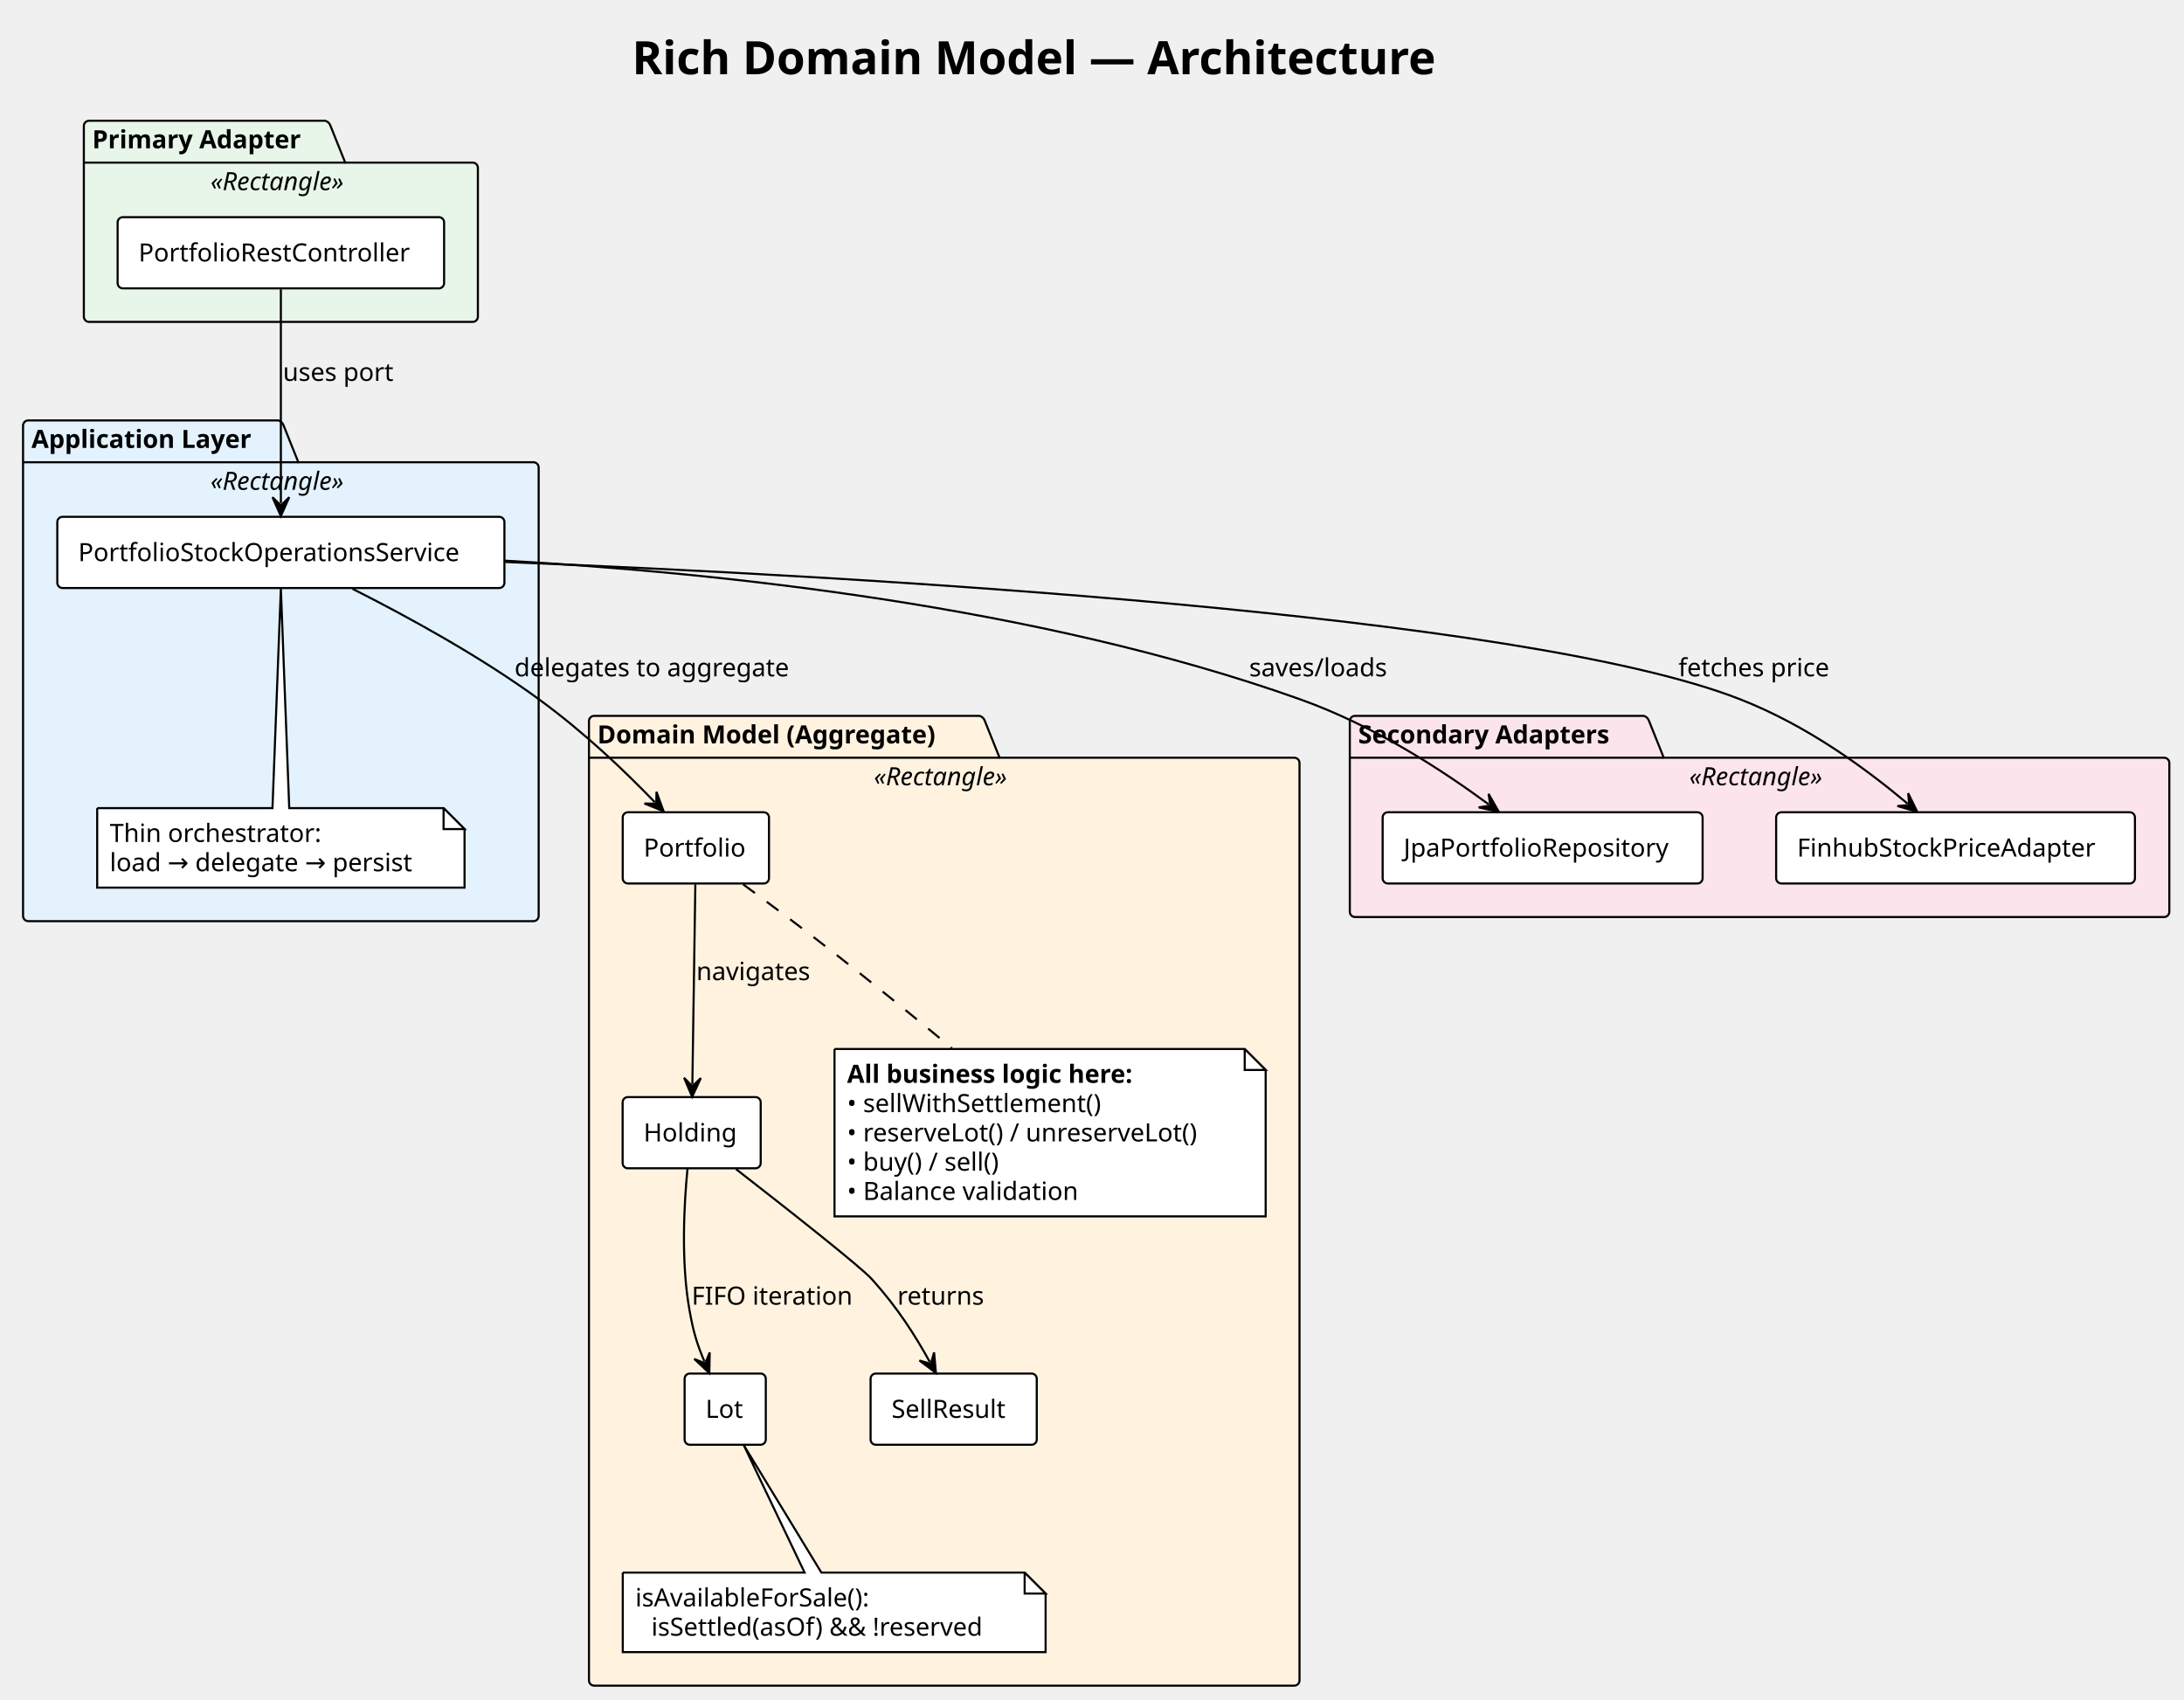
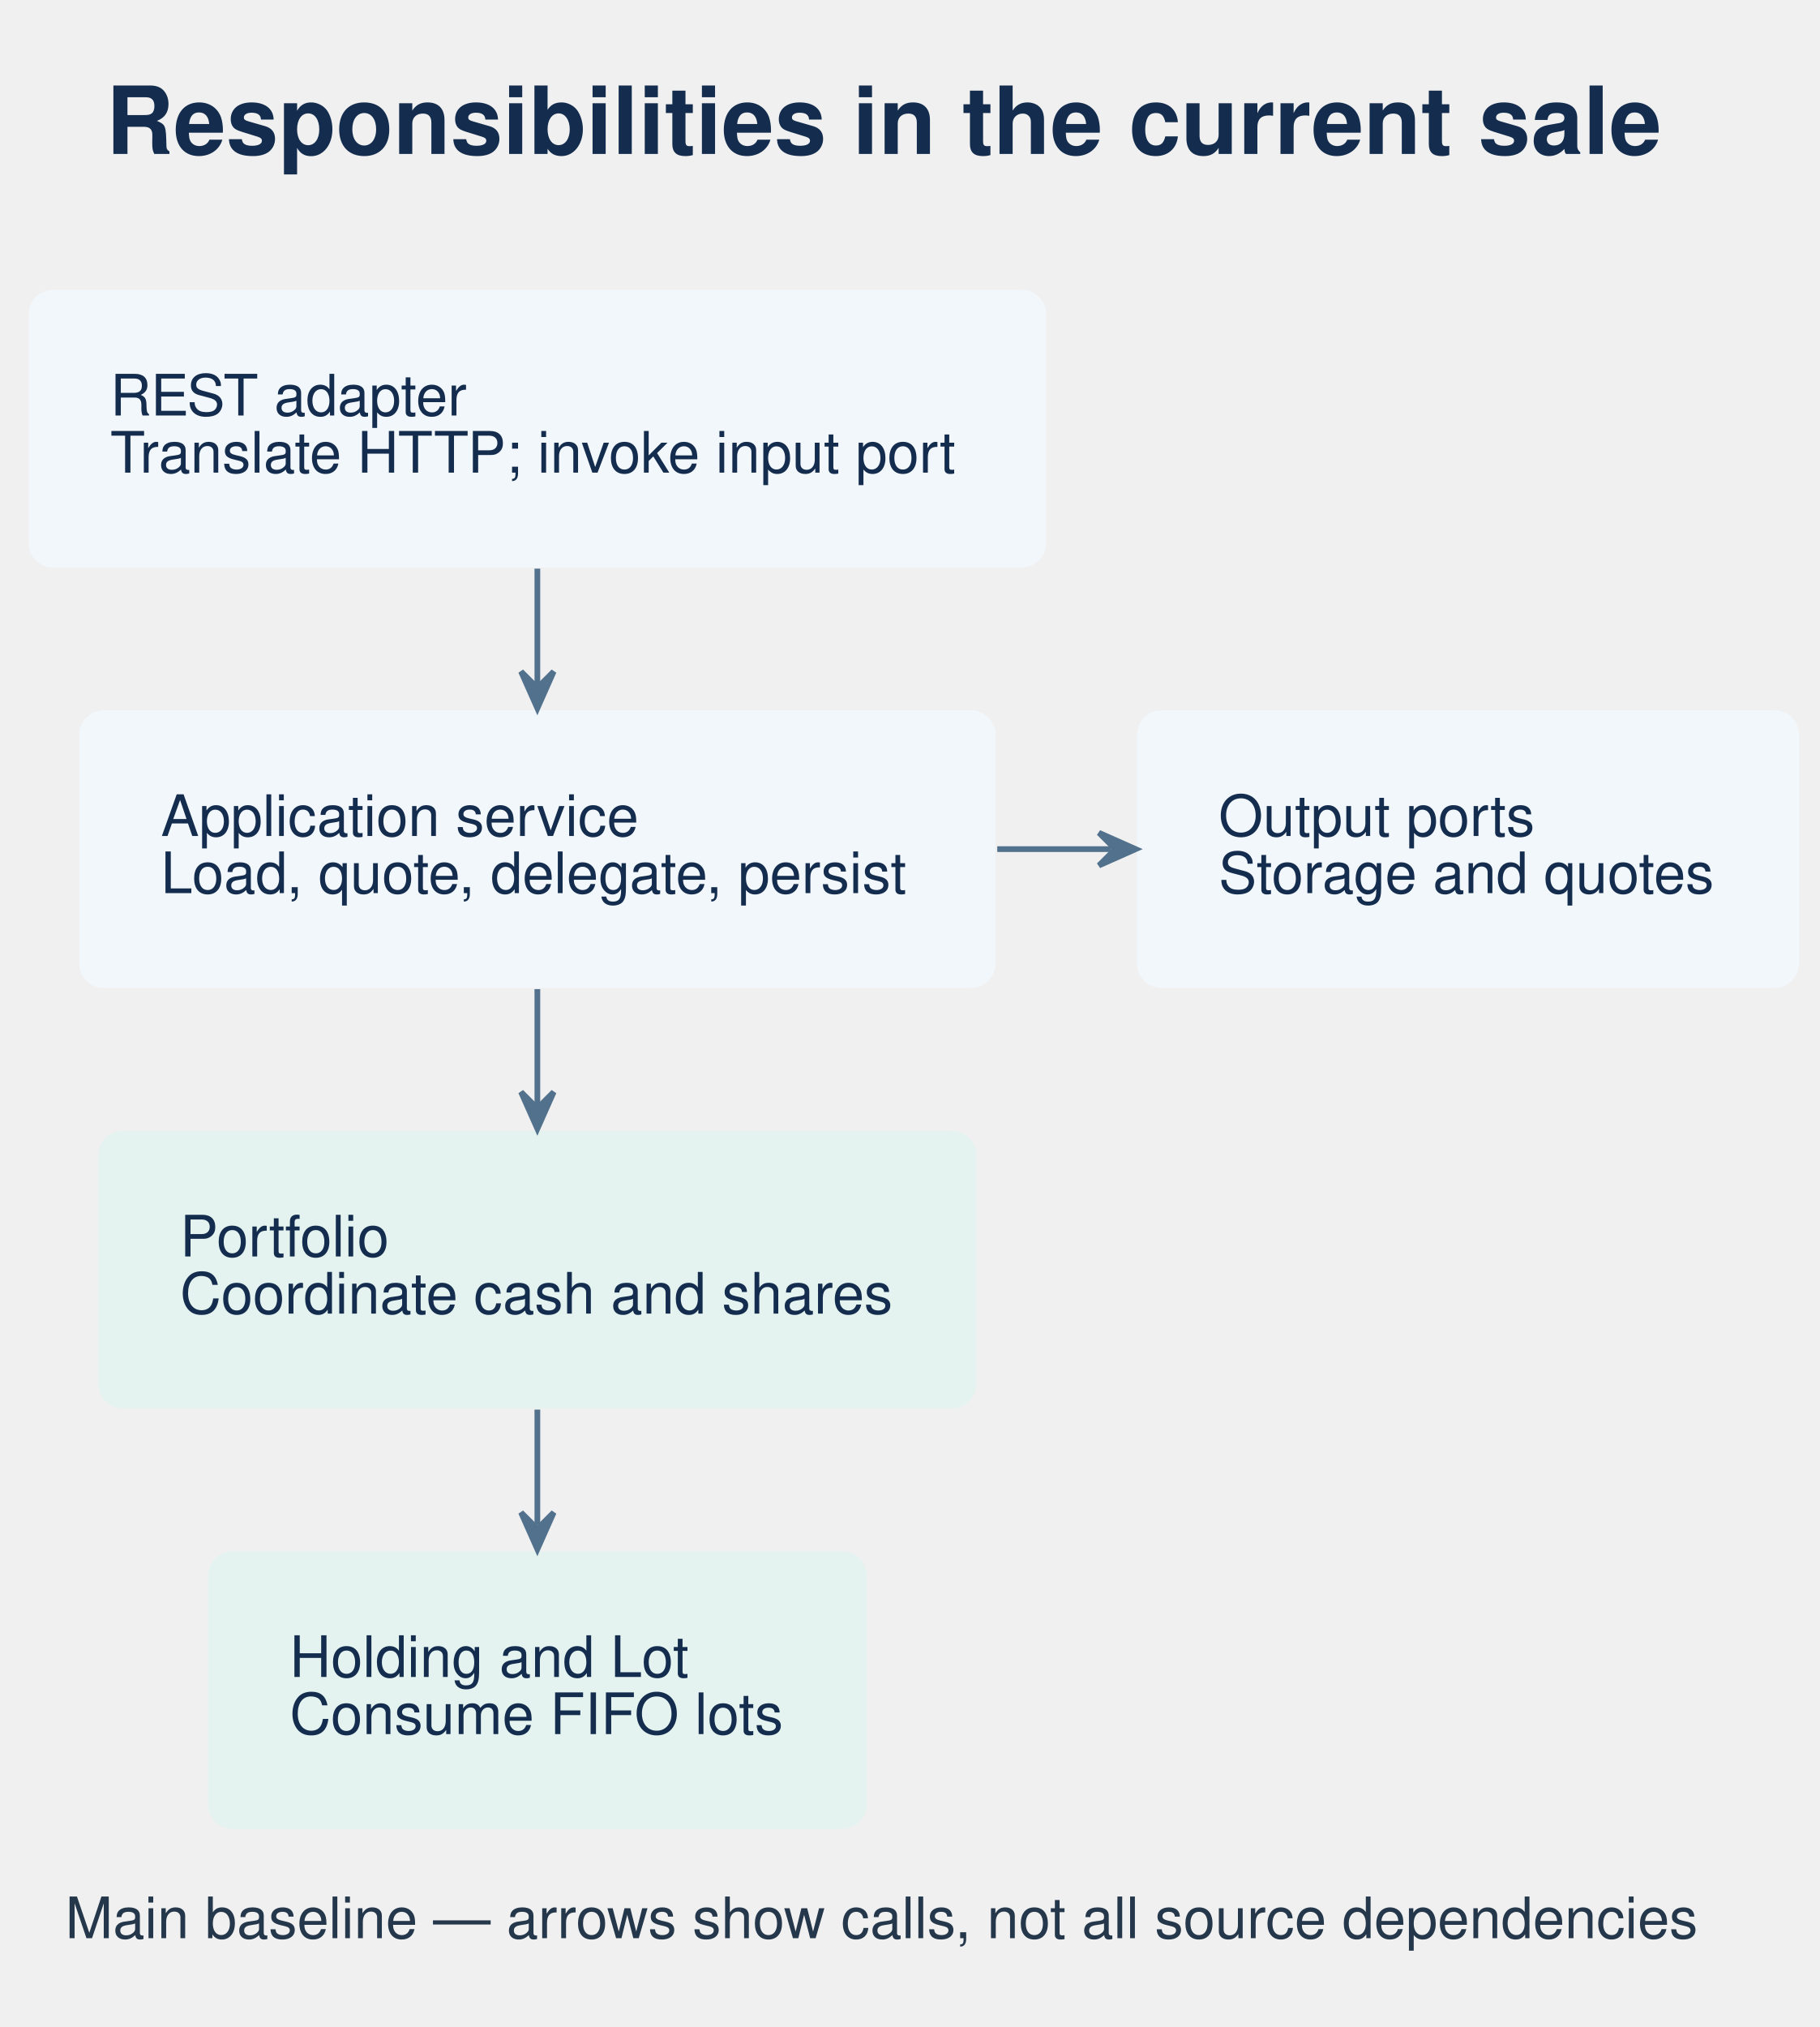
- <svg xmlns="http://www.w3.org/2000/svg" contentStyleType="text/css" data-diagram-type="DESCRIPTION" height="811px" preserveAspectRatio="none" style="width:1042px;height:811px;background:#FFFFFF;" version="1.1" viewBox="0 0 1042 811" width="1042px" zoomAndPan="magnify">
+ <svg xmlns="http://www.w3.org/2000/svg" contentStyleType="text/css" data-diagram-type="DESCRIPTION" height="931.875px" preserveAspectRatio="none" style="width:836px;height:931px;background:#FFFFFF;" version="1.1" viewBox="0 0 836 931" width="836.25px" zoomAndPan="magnify">
  <defs />
  <g>
-     <g class="title" data-source-line="4">
-       <text fill="#000000" font-family="Verdana" font-size="22" font-weight="bold" lengthAdjust="spacing" textLength="429.935" x="301.533" y="35.421">Rich Domain Model — Architecture</text>
+     <text fill="#142D4E" font-family="Helvetica" font-size="43.125" font-weight="bold" lengthAdjust="spacing" textLength="714.153" x="48.633" y="70.707">Responsibilities in the current sale</text>
+     <g class="entity" data-entity="H" data-source-line="4" data-uid="ent0002" id="entity_H">
+       <rect fill="#F2F7FC" height="127.5" rx="11.25" ry="11.25" width="467.455" x="13.125" y="133.125" />
+       <text fill="#142D4E" font-family="Helvetica" font-size="26.25" lengthAdjust="spacing" textLength="166.331" x="50.625" y="190.838">REST adapter</text>
+       <text fill="#142D4E" font-family="Helvetica" font-size="26.25" lengthAdjust="spacing" textLength="392.455" x="50.625" y="217.088">Translate HTTP; invoke input port</text>
    </g>
-     <g class="cluster" data-qualified-name="Primary Adapter" data-source-line="6" id="ent0002">
-       <path d="M42.5,57.609 L155.203,57.609 A3.75,3.75 0 0 1 157.703,60.109 L164.703,77.578 L225.5,77.578 A2.5,2.5 0 0 1 228,80.078 L228,151.079 A2.5,2.5 0 0 1 225.5,153.579 L42.5,153.579 A2.5,2.5 0 0 1 40,151.079 L40,60.109 A2.5,2.5 0 0 1 42.5,57.609" fill="#E8F5E9" style="stroke:#000000;stroke-width:1;" />
-       <line style="stroke:#000000;stroke-width:1;" x1="40" x2="164.703" y1="77.578" y2="77.578" />
-       <text fill="#000000" font-family="Verdana" font-size="12" font-weight="bold" lengthAdjust="spacing" textLength="111.703" x="44" y="70.748">Primary Adapter</text>
-       <text fill="#000000" font-family="Verdana" font-size="12" font-style="italic" lengthAdjust="spacing" textLength="75.129" x="100.436" y="90.717">«Rectangle»</text>
+     <g class="entity" data-entity="S" data-source-line="5" data-uid="ent0003" id="entity_S">
+       <rect fill="#F2F7FC" height="127.5" rx="11.25" ry="11.25" width="420.877" x="36.413" y="326.25" />
+       <text fill="#142D4E" font-family="Helvetica" font-size="26.25" lengthAdjust="spacing" textLength="218.857" x="73.912" y="383.963">Application service</text>
+       <text fill="#142D4E" font-family="Helvetica" font-size="26.25" lengthAdjust="spacing" textLength="345.877" x="73.912" y="410.213">Load, quote, delegate, persist</text>
    </g>
-     <g class="cluster" data-qualified-name="Application Layer" data-source-line="10" id="ent0004">
-       <path d="M13.5,200.579 L132.842,200.579 A3.75,3.75 0 0 1 135.342,203.079 L142.342,220.548 L254.5,220.548 A2.5,2.5 0 0 1 257,223.048 L257,436.999 A2.5,2.5 0 0 1 254.5,439.499 L13.5,439.499 A2.5,2.5 0 0 1 11,436.999 L11,203.079 A2.5,2.5 0 0 1 13.5,200.579" fill="#E3F2FD" style="stroke:#000000;stroke-width:1;" />
-       <line style="stroke:#000000;stroke-width:1;" x1="11" x2="142.342" y1="220.548" y2="220.548" />
-       <text fill="#000000" font-family="Verdana" font-size="12" font-weight="bold" lengthAdjust="spacing" textLength="118.342" x="15" y="213.718">Application Layer</text>
-       <text fill="#000000" font-family="Verdana" font-size="12" font-style="italic" lengthAdjust="spacing" textLength="75.129" x="100.436" y="233.687">«Rectangle»</text>
+     <g class="entity" data-entity="P" data-source-line="6" data-uid="ent0004" id="entity_P">
+       <rect fill="#E4F3EF" height="127.5" rx="11.25" ry="11.25" width="403.33" x="45.188" y="519.375" />
+       <text fill="#142D4E" font-family="Helvetica" font-size="26.25" lengthAdjust="spacing" textLength="96.297" x="82.688" y="577.088">Portfolio</text>
+       <text fill="#142D4E" font-family="Helvetica" font-size="26.25" lengthAdjust="spacing" textLength="328.33" x="82.688" y="603.338">Coordinate cash and shares</text>
    </g>
-     <g class="cluster" data-qualified-name="Domain Model .Aggregate." data-source-line="18" id="ent0009">
-       <path d="M283.5,341.549 L467.4,341.549 A3.75,3.75 0 0 1 469.9,344.049 L476.9,361.518 L617.5,361.518 A2.5,2.5 0 0 1 620,364.018 L620,801.749 A2.5,2.5 0 0 1 617.5,804.249 L283.5,804.249 A2.5,2.5 0 0 1 281,801.749 L281,344.049 A2.5,2.5 0 0 1 283.5,341.549" fill="#FFF3E0" style="stroke:#000000;stroke-width:1;" />
-       <line style="stroke:#000000;stroke-width:1;" x1="281" x2="476.9" y1="361.518" y2="361.518" />
-       <text fill="#000000" font-family="Verdana" font-size="12" font-weight="bold" lengthAdjust="spacing" textLength="182.9" x="285" y="354.688">Domain Model (Aggregate)</text>
-       <text fill="#000000" font-family="Verdana" font-size="12" font-style="italic" lengthAdjust="spacing" textLength="75.129" x="416.935" y="374.657">«Rectangle»</text>
+     <g class="entity" data-entity="L" data-source-line="7" data-uid="ent0005" id="entity_L">
+       <rect fill="#E4F3EF" height="127.5" rx="11.25" ry="11.25" width="302.56" x="95.569" y="712.5" />
+       <text fill="#142D4E" font-family="Helvetica" font-size="26.25" lengthAdjust="spacing" textLength="183.891" x="133.069" y="770.213">Holding and Lot</text>
+       <text fill="#142D4E" font-family="Helvetica" font-size="26.25" lengthAdjust="spacing" textLength="227.56" x="133.069" y="796.463">Consume FIFO lots</text>
    </g>
-     <g class="cluster" data-qualified-name="Secondary Adapters" data-source-line="38" id="ent0020">
-       <path d="M646.5,341.549 L784.287,341.549 A3.75,3.75 0 0 1 786.787,344.049 L793.787,361.518 L1032.5,361.518 A2.5,2.5 0 0 1 1035,364.018 L1035,435.019 A2.5,2.5 0 0 1 1032.5,437.519 L646.5,437.519 A2.5,2.5 0 0 1 644,435.019 L644,344.049 A2.5,2.5 0 0 1 646.5,341.549" fill="#FCE4EC" style="stroke:#000000;stroke-width:1;" />
-       <line style="stroke:#000000;stroke-width:1;" x1="644" x2="793.787" y1="361.518" y2="361.518" />
-       <text fill="#000000" font-family="Verdana" font-size="12" font-weight="bold" lengthAdjust="spacing" textLength="136.787" x="648" y="354.688">Secondary Adapters</text>
-       <text fill="#000000" font-family="Verdana" font-size="12" font-style="italic" lengthAdjust="spacing" textLength="75.129" x="805.936" y="374.657">«Rectangle»</text>
+     <g class="entity" data-entity="O" data-source-line="8" data-uid="ent0006" id="entity_O">
+       <rect fill="#F2F7FC" height="127.5" rx="11.25" ry="11.25" width="304.136" x="522.281" y="326.25" />
+       <text fill="#142D4E" font-family="Helvetica" font-size="26.25" lengthAdjust="spacing" textLength="144.452" x="559.781" y="383.963">Output ports</text>
+       <text fill="#142D4E" font-family="Helvetica" font-size="26.25" lengthAdjust="spacing" textLength="229.136" x="559.781" y="410.213">Storage and quotes</text>
    </g>
-     <g class="entity" data-qualified-name="Primary Adapter.ctrl" data-source-line="7" id="ent0003">
-       <rect fill="#FFFFFF" height="33.969" rx="2.5" ry="2.5" style="stroke:#000000;stroke-width:1;" width="155.762" x="56.12" y="103.609" />
-       <text fill="#000000" font-family="Verdana" font-size="12" lengthAdjust="spacing" textLength="135.762" x="66.12" y="124.748">PortfolioRestController</text>
+     <g class="link" data-entity-1="H" data-entity-2="S" data-source-line="9" data-uid="lnk7" id="link_H_S">
+       <path d="M246.844,261.188 C246.844,281.812 246.844,293.4 246.844,314.062" fill="none" id="H-to-S" style="stroke:#52718D;stroke-width:2.625;" />
+       <polygon fill="#52718D" points="246.844,325.312,254.344,308.438,246.844,315.938,239.344,308.438,246.844,325.312" style="stroke:#52718D;stroke-width:2.625;" />
    </g>
-     <g class="entity" data-qualified-name="Application Layer.svc" data-source-line="11" id="ent0005">
-       <rect fill="#FFFFFF" height="33.969" rx="2.5" ry="2.5" style="stroke:#000000;stroke-width:1;" width="213.324" x="27.34" y="246.579" />
-       <text fill="#000000" font-family="Verdana" font-size="12" lengthAdjust="spacing" textLength="193.324" x="37.34" y="267.718">PortfolioStockOperationsService</text>
+     <g class="link" data-entity-1="S" data-entity-2="P" data-source-line="10" data-uid="lnk8" id="link_S_P">
+       <path d="M246.844,454.312 C246.844,474.938 246.844,486.525 246.844,507.188" fill="none" id="S-to-P" style="stroke:#52718D;stroke-width:2.625;" />
+       <polygon fill="#52718D" points="246.844,518.438,254.344,501.562,246.844,509.062,239.344,501.562,246.844,518.438" style="stroke:#52718D;stroke-width:2.625;" />
    </g>
-     <g class="entity" data-qualified-name="Application Layer.GMN6" data-source-line="13" id="ent0007">
-       <path d="M46.37,385.559 L46.37,423.497 A0,0 0 0 0 46.37,423.497 L221.636,423.497 A0,0 0 0 0 221.636,423.497 L221.636,395.559 L211.636,385.559 L138,385.559 L134,280.779 L130,385.559 L46.37,385.559 A0,0 0 0 0 46.37,385.559" fill="#FFFFFF" style="stroke:#000000;stroke-width:1;" />
-       <path d="M211.636,385.559 L211.636,395.559 L221.636,395.559 L211.636,385.559" fill="#FFFFFF" style="stroke:#000000;stroke-width:1;" />
-       <text fill="#000000" font-family="Verdana" font-size="12" lengthAdjust="spacing" textLength="107.818" x="52.37" y="401.698">Thin orchestrator:</text>
-       <text fill="#000000" font-family="Verdana" font-size="12" lengthAdjust="spacing" textLength="154.266" x="52.37" y="415.667">load → delegate → persist</text>
+     <g class="link" data-entity-1="P" data-entity-2="L" data-source-line="11" data-uid="lnk9" id="link_P_L">
+       <path d="M246.844,647.438 C246.844,668.062 246.844,679.65 246.844,700.312" fill="none" id="P-to-L" style="stroke:#52718D;stroke-width:2.625;" />
+       <polygon fill="#52718D" points="246.844,711.562,254.344,694.688,246.844,702.188,239.344,694.688,246.844,711.562" style="stroke:#52718D;stroke-width:2.625;" />
    </g>
-     <g class="entity" data-qualified-name="Domain Model .Aggregate..portfolio" data-source-line="19" id="ent0010">
-       <rect fill="#FFFFFF" height="33.969" rx="2.5" ry="2.5" style="stroke:#000000;stroke-width:1;" width="69.793" x="297.1" y="387.549" />
-       <text fill="#000000" font-family="Verdana" font-size="12" lengthAdjust="spacing" textLength="49.793" x="307.1" y="408.688">Portfolio</text>
+     <g class="link" data-entity-1="S" data-entity-2="O" data-source-line="12" data-uid="lnk10" id="link_S_O">
+       <path d="M458.1,390 C479.55,390 489.788,390 510.45,390" fill="none" id="S-to-O" style="stroke:#52718D;stroke-width:2.625;" />
+       <polygon fill="#52718D" points="521.7,390,504.825,382.5,512.325,390,504.825,397.5,521.7,390" style="stroke:#52718D;stroke-width:2.625;" />
    </g>
-     <g class="entity" data-qualified-name="Domain Model .Aggregate..holding" data-source-line="20" id="ent0011">
-       <rect fill="#FFFFFF" height="33.969" rx="2.5" ry="2.5" style="stroke:#000000;stroke-width:1;" width="65.873" x="297.06" y="523.439" />
-       <text fill="#000000" font-family="Verdana" font-size="12" lengthAdjust="spacing" textLength="45.873" x="307.06" y="544.578">Holding</text>
-     </g>
-     <g class="entity" data-qualified-name="Domain Model .Aggregate..lot" data-source-line="21" id="ent0012">
-       <rect fill="#FFFFFF" height="33.969" rx="2.5" ry="2.5" style="stroke:#000000;stroke-width:1;" width="38.732" x="326.63" y="655.339" />
-       <text fill="#000000" font-family="Verdana" font-size="12" lengthAdjust="spacing" textLength="18.732" x="336.63" y="676.478">Lot</text>
-     </g>
-     <g class="entity" data-qualified-name="Domain Model .Aggregate..result" data-source-line="22" id="ent0013">
-       <rect fill="#FFFFFF" height="33.969" rx="2.5" ry="2.5" style="stroke:#000000;stroke-width:1;" width="79.285" x="415.36" y="655.339" />
-       <text fill="#000000" font-family="Verdana" font-size="12" lengthAdjust="spacing" textLength="59.285" x="425.36" y="676.478">SellResult</text>
-     </g>
-     <g class="entity" data-qualified-name="Domain Model .Aggregate..GMN14" data-source-line="25" id="ent0015">
-       <path d="M398.15,500.499 L398.15,580.343 L603.855,580.343 L603.855,510.499 L593.855,500.499 L398.15,500.499" fill="#FFFFFF" style="stroke:#000000;stroke-width:1;" />
-       <path d="M593.855,500.499 L593.855,510.499 L603.855,510.499 L593.855,500.499" fill="#FFFFFF" style="stroke:#000000;stroke-width:1;" />
-       <text fill="#000000" font-family="Verdana" font-size="12" font-weight="bold" lengthAdjust="spacing" textLength="157.113" x="404.15" y="516.638">All business logic here:</text>
-       <text fill="#000000" font-family="Verdana" font-size="12" lengthAdjust="spacing" textLength="134.578" x="404.15" y="530.607">• sellWithSettlement()</text>
-       <text fill="#000000" font-family="Verdana" font-size="12" lengthAdjust="spacing" textLength="184.705" x="404.15" y="544.576">• reserveLot() / unreserveLot()</text>
-       <text fill="#000000" font-family="Verdana" font-size="12" lengthAdjust="spacing" textLength="83.918" x="404.15" y="558.544">• buy() / sell()</text>
-       <text fill="#000000" font-family="Verdana" font-size="12" lengthAdjust="spacing" textLength="121.647" x="404.15" y="572.513">• Balance validation</text>
-     </g>
-     <g class="entity" data-qualified-name="Domain Model .Aggregate..GMN17" data-source-line="33" id="ent0018">
-       <path d="M297.13,750.309 L297.13,788.247 A0,0 0 0 0 297.13,788.247 L498.868,788.247 A0,0 0 0 0 498.868,788.247 L498.868,760.309 L488.868,750.309 L391.89,750.309 L354.82,689.439 L383.89,750.309 L297.13,750.309 A0,0 0 0 0 297.13,750.309" fill="#FFFFFF" style="stroke:#000000;stroke-width:1;" />
-       <path d="M488.868,750.309 L488.868,760.309 L498.868,760.309 L488.868,750.309" fill="#FFFFFF" style="stroke:#000000;stroke-width:1;" />
-       <text fill="#000000" font-family="Verdana" font-size="12" lengthAdjust="spacing" textLength="122.877" x="303.13" y="766.448">isAvailableForSale():</text>
-       <text fill="#000000" font-family="Verdana" font-size="12" lengthAdjust="spacing" textLength="173.109" x="310.759" y="780.417">isSettled(asOf) &amp;&amp; !reserved</text>
-     </g>
-     <g class="entity" data-qualified-name="Secondary Adapters.repo" data-source-line="39" id="ent0021">
-       <rect fill="#FFFFFF" height="33.969" rx="2.5" ry="2.5" style="stroke:#000000;stroke-width:1;" width="152.65" x="659.67" y="387.549" />
-       <text fill="#000000" font-family="Verdana" font-size="12" lengthAdjust="spacing" textLength="132.65" x="669.67" y="408.688">JpaPortfolioRepository</text>
-     </g>
-     <g class="entity" data-qualified-name="Secondary Adapters.price" data-source-line="40" id="ent0022">
-       <rect fill="#FFFFFF" height="33.969" rx="2.5" ry="2.5" style="stroke:#000000;stroke-width:1;" width="171.184" x="847.41" y="387.549" />
-       <text fill="#000000" font-family="Verdana" font-size="12" lengthAdjust="spacing" textLength="151.184" x="857.41" y="408.688">FinhubStockPriceAdapter</text>
-     </g>
-     <g class="link" data-entity-1="ent0010" data-entity-2="ent0015" data-link-type="association" data-source-line="25" id="lnk16">
-       <path d="M354.53,421.919 C367.63,431.549 384.38,444.039 399,455.499 C417.23,469.789 436.95,485.859 454.15,500.089" fill="none" id="portfolio-GMN14" style="stroke:#000000;stroke-width:1;stroke-dasharray:7,7;" />
-     </g>
-     <g class="link" data-entity-1="ent0003" data-entity-2="ent0005" data-link-type="dependency" data-source-line="43" id="lnk23">
-       <path d="M134,138.039 C134,165.199 134,213.129 134,240.219" fill="none" id="ctrl-to-svc" style="stroke:#000000;stroke-width:1;" />
-       <polygon fill="#000000" points="134,246.219,138,237.219,134,241.219,130,237.219,134,246.219" style="stroke:#000000;stroke-width:1;" />
-       <text fill="#000000" font-family="Verdana" font-size="12" lengthAdjust="spacing" textLength="55.904" x="135" y="181.718">uses port</text>
-     </g>
-     <g class="link" data-entity-1="ent0005" data-entity-2="ent0010" data-link-type="dependency" data-source-line="44" id="lnk24">
-       <path d="M168.21,280.949 C193.66,293.789 228.73,312.889 257,333.549 C279.29,349.829 297.907,367.738 312.427,382.738" fill="none" id="svc-to-portfolio" style="stroke:#000000;stroke-width:1;" />
-       <polygon fill="#000000" points="316.6,387.049,313.214,377.801,313.122,383.457,307.466,383.365,316.6,387.049" style="stroke:#000000;stroke-width:1;" />
-       <text fill="#000000" font-family="Verdana" font-size="12" lengthAdjust="spacing" textLength="140.666" x="245.48" y="322.688">delegates to aggregate</text>
-     </g>
-     <g class="link" data-entity-1="ent0010" data-entity-2="ent0011" data-link-type="dependency" data-source-line="45" id="lnk25">
-       <path d="M331.75,421.949 C331.37,447.789 330.709,491.63 330.329,517.29" fill="none" id="portfolio-to-holding" style="stroke:#000000;stroke-width:1;" />
-       <polygon fill="#000000" points="330.24,523.289,334.373,514.35,330.314,518.29,326.374,514.231,330.24,523.289" style="stroke:#000000;stroke-width:1;" />
-       <text fill="#000000" font-family="Verdana" font-size="12" lengthAdjust="spacing" textLength="58.705" x="332.24" y="467.638">navigates</text>
-     </g>
-     <g class="link" data-entity-1="ent0011" data-entity-2="ent0012" data-link-type="dependency" data-source-line="46" id="lnk26">
-       <path d="M328.01,557.659 C326.35,574.669 324.84,602.109 329,625.339 C330.83,635.569 332.454,640.959 336.084,649.589" fill="none" id="holding-to-lot" style="stroke:#000000;stroke-width:1;" />
-       <polygon fill="#000000" points="338.41,655.119,338.608,645.273,336.471,650.51,331.233,648.374,338.41,655.119" style="stroke:#000000;stroke-width:1;" />
-       <text fill="#000000" font-family="Verdana" font-size="12" lengthAdjust="spacing" textLength="81.299" x="330" y="622.478">FIFO iteration</text>
-     </g>
-     <g class="link" data-entity-1="ent0011" data-entity-2="ent0013" data-link-type="dependency" data-source-line="47" id="lnk27">
-       <path d="M351.17,557.809 C374.85,576.219 410.6,604.329 416,610.339 C428.35,624.079 436.458,636.903 443.618,649.803" fill="none" id="holding-to-result" style="stroke:#000000;stroke-width:1;" />
-       <polygon fill="#000000" points="446.53,655.049,445.66,645.239,444.103,650.678,438.665,649.121,446.53,655.049" style="stroke:#000000;stroke-width:1;" />
-       <text fill="#000000" font-family="Verdana" font-size="12" lengthAdjust="spacing" textLength="43.418" x="428.14" y="622.478">returns</text>
-     </g>
-     <g class="link" data-entity-1="ent0005" data-entity-2="ent0021" data-link-type="dependency" data-source-line="48" id="lnk28">
-       <path d="M240.72,267.489 C341.19,273.049 494.55,288.899 620,333.549 C655.9,346.319 687.975,367.397 710.255,383.767" fill="none" id="svc-to-repo" style="stroke:#000000;stroke-width:1;" />
-       <polygon fill="#000000" points="715.09,387.319,710.206,378.767,711.061,384.359,705.469,385.214,715.09,387.319" style="stroke:#000000;stroke-width:1;" />
-       <text fill="#000000" font-family="Verdana" font-size="12" lengthAdjust="spacing" textLength="70.283" x="596" y="322.688">saves/loads</text>
-     </g>
-     <g class="link" data-entity-1="ent0005" data-entity-2="ent0022" data-link-type="dependency" data-source-line="49" id="lnk29">
-       <path d="M241.11,268.129 C408.92,274.899 725.44,292.739 830,333.549 C862.63,346.279 890.614,367.062 910.134,383.442" fill="none" id="svc-to-price" style="stroke:#000000;stroke-width:1;" />
-       <polygon fill="#000000" points="914.73,387.299,910.407,378.45,910.9,384.085,905.264,384.578,914.73,387.299" style="stroke:#000000;stroke-width:1;" />
-       <text fill="#000000" font-family="Verdana" font-size="12" lengthAdjust="spacing" textLength="77.83" x="800.76" y="322.688">fetches price</text>
-     </g>
+     <text fill="#24374B" font-family="Helvetica" font-size="26.25" lengthAdjust="spacing" textLength="751.432" x="29.993" y="890.213">Main baseline — arrows show calls, not all source dependencies</text>
  </g>
</svg>
